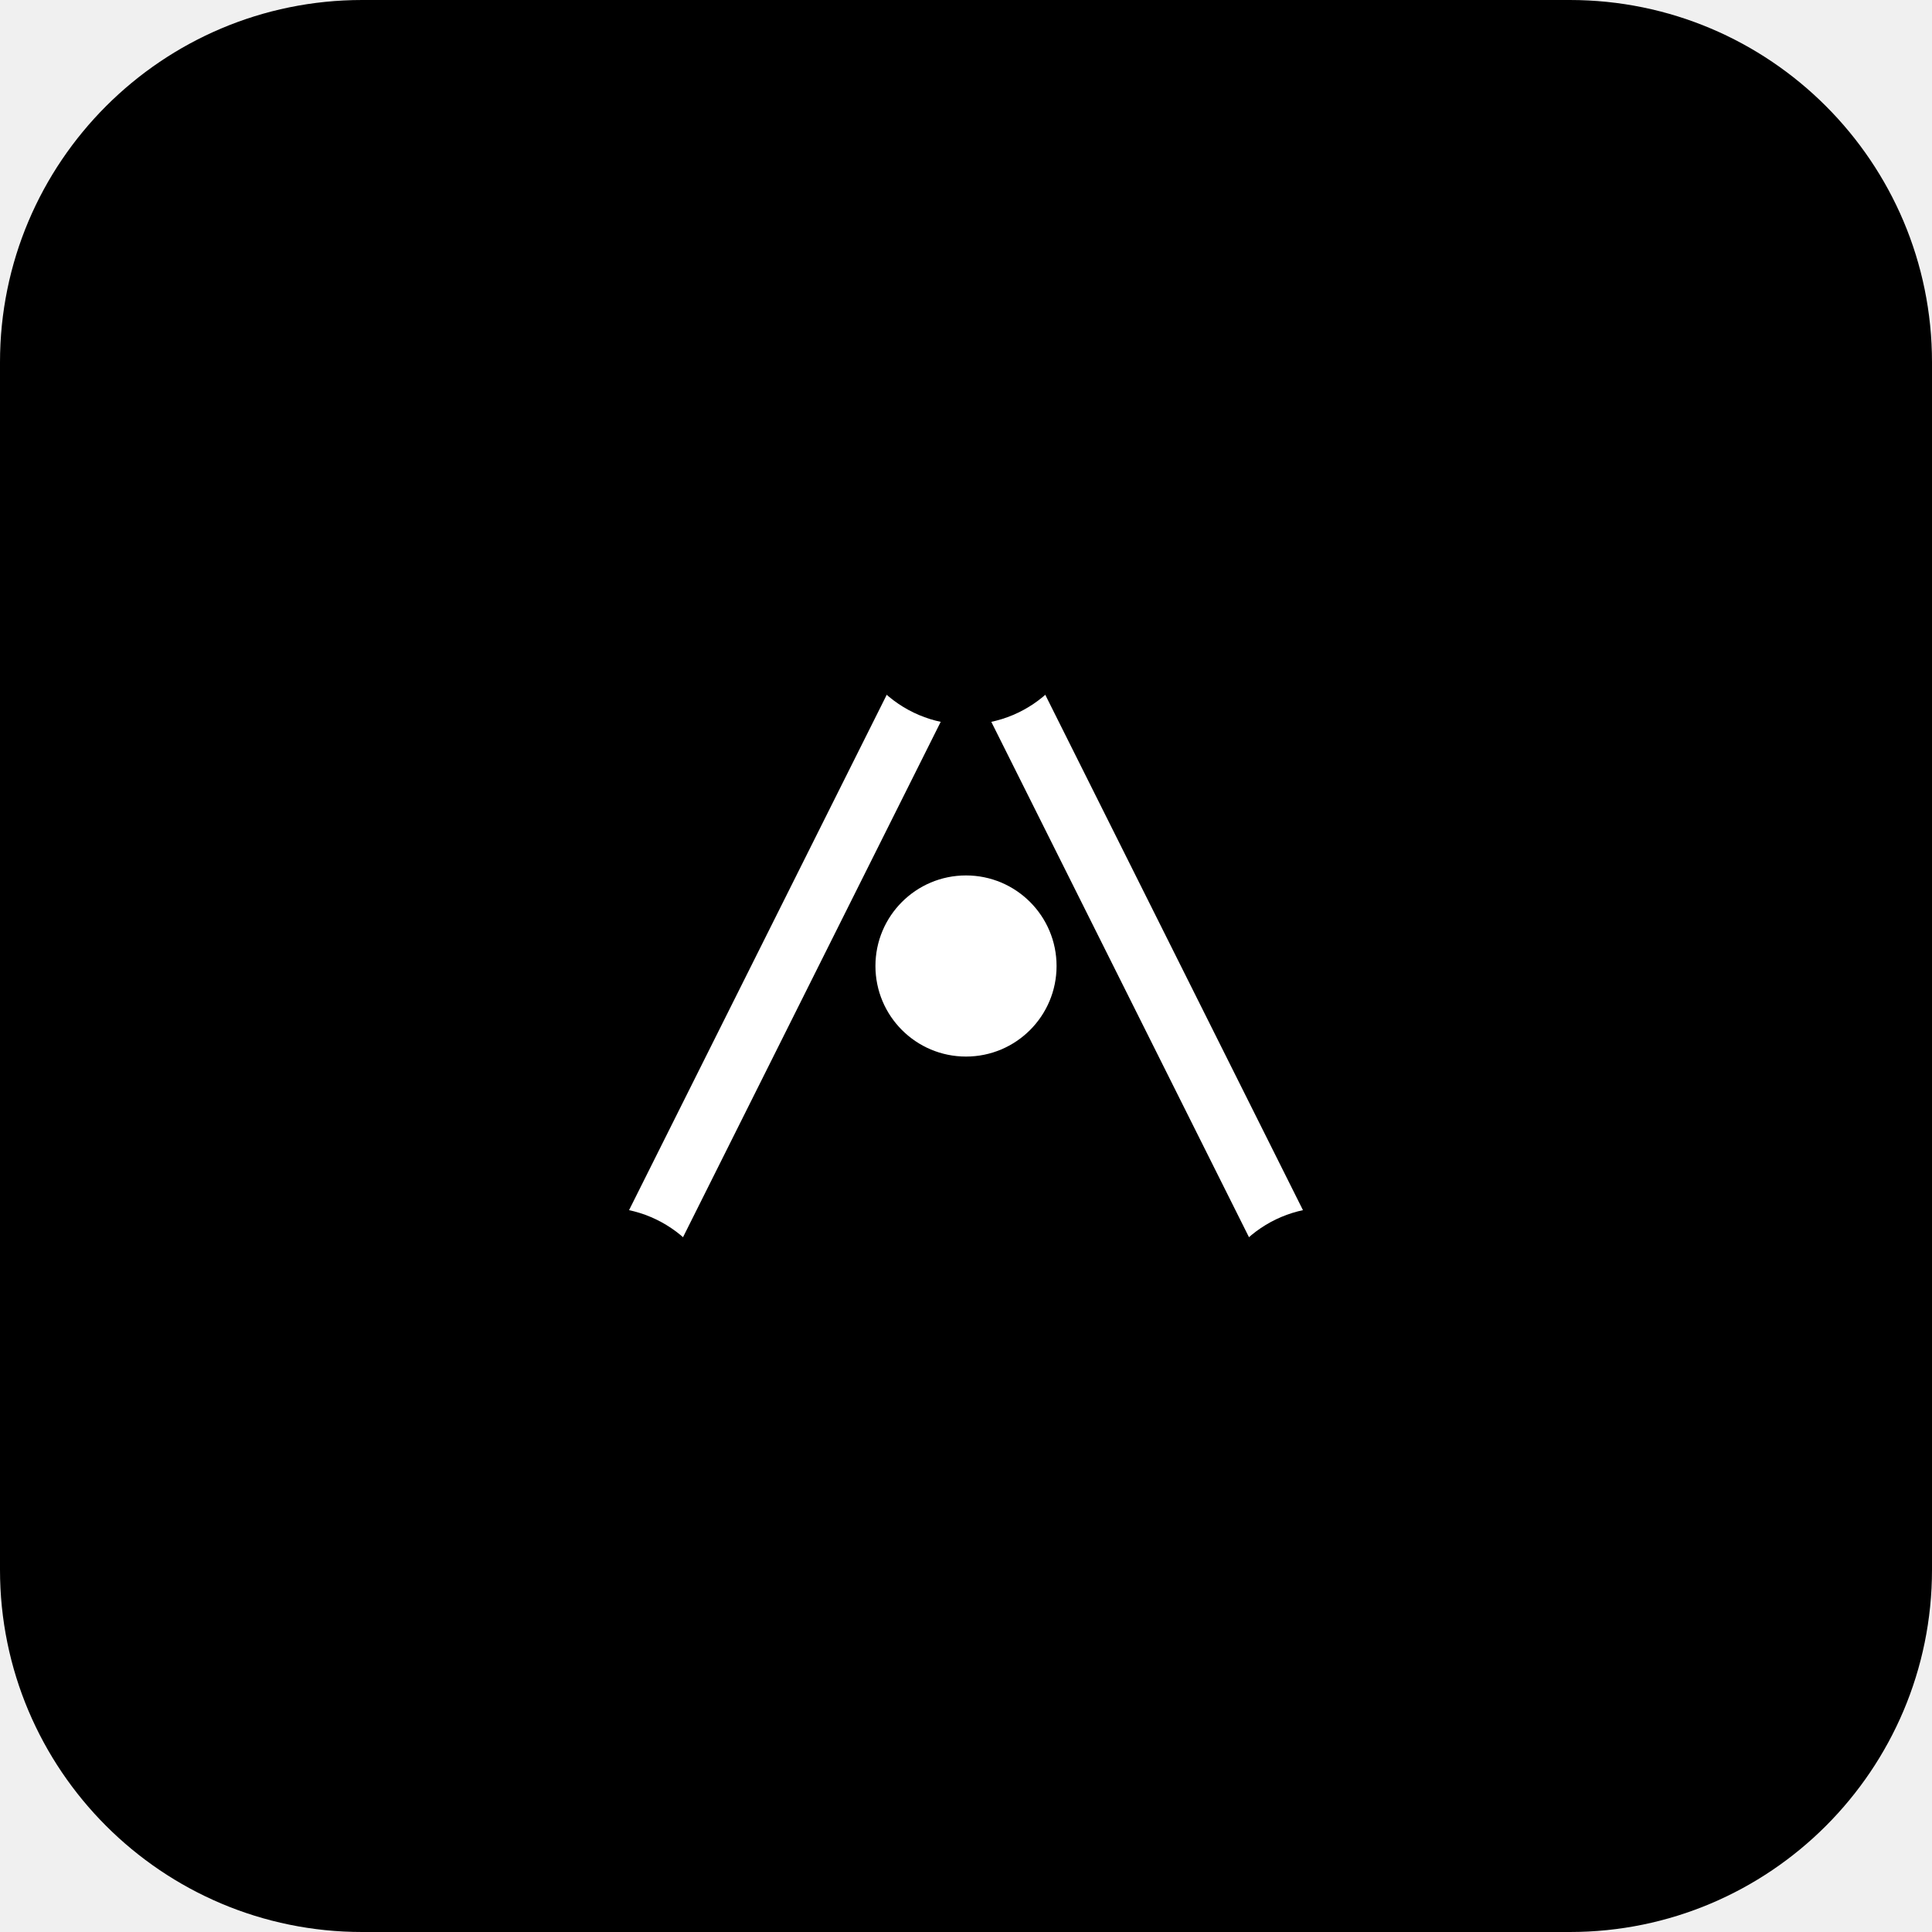
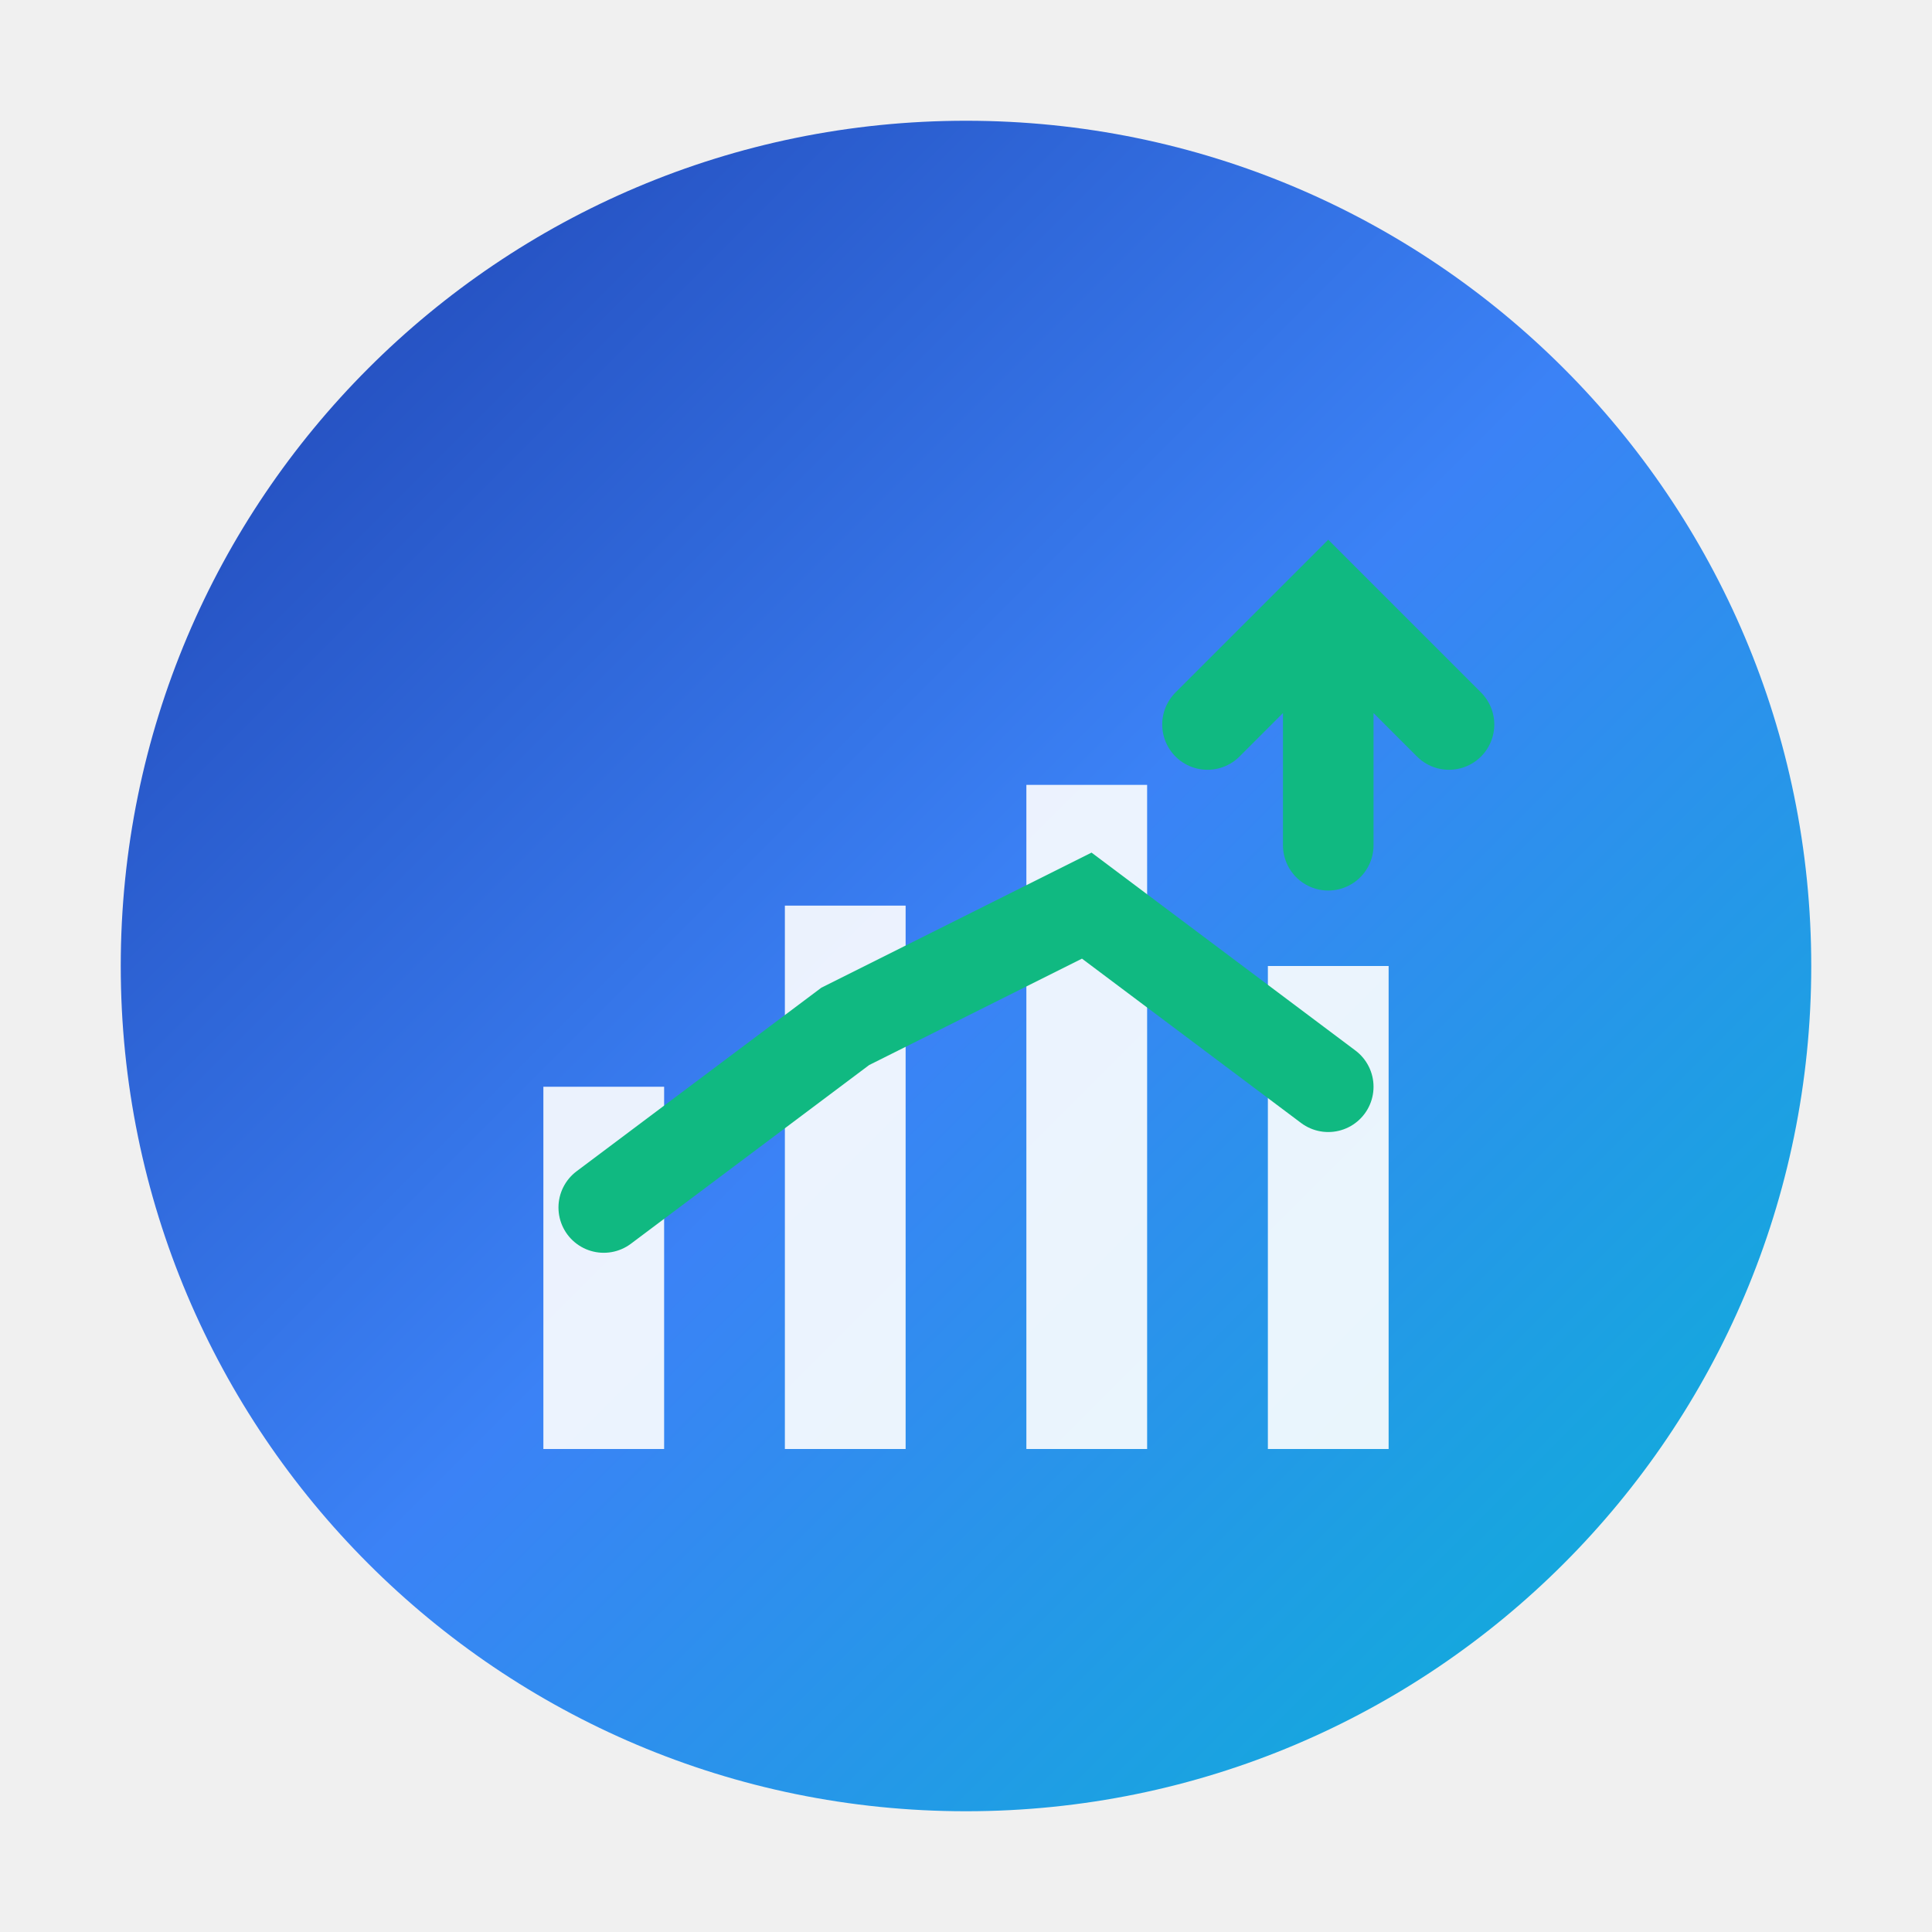
<svg xmlns="http://www.w3.org/2000/svg" width="32" height="32" viewBox="0 0 32 32" fill="none">
  <defs>
    <linearGradient id="faviconGradient" x1="0%" y1="0%" x2="100%" y2="100%">
-       <stop offset="0%" stopColor="#3B82F6" />
-       <stop offset="100%" stopColor="#1E40AF" />
-     </linearGradient>
-     <linearGradient id="faviconAccent" x1="0%" y1="0%" x2="100%" y2="100%">
-       <stop offset="0%" stopColor="#10B981" />
-       <stop offset="100%" stopColor="#059669" />
+       <stop offset="0%" style="stop-color:#1e40af;stop-opacity:1" />
+       <stop offset="50%" style="stop-color:#3b82f6;stop-opacity:1" />
+       <stop offset="100%" style="stop-color:#06b6d4;stop-opacity:1" />
    </linearGradient>
  </defs>
-   <rect width="32" height="32" rx="6" fill="url(#faviconGradient)" />
-   <path d="M10 22L16 10L22 22" stroke="white" strokeWidth="2.5" strokeLinecap="round" strokeLinejoin="round" fill="none" />
-   <circle cx="10" cy="22" r="2" fill="url(#faviconAccent)" />
-   <circle cx="16" cy="10" r="2" fill="url(#faviconAccent)" />
-   <circle cx="22" cy="22" r="2" fill="url(#faviconAccent)" />
-   <circle cx="16" cy="16" r="1.5" fill="white" />
+   <circle cx="16" cy="16" r="14" fill="url(#faviconGradient)" />
+   <g transform="translate(8, 8)">
+     <rect x="1" y="10" width="2" height="6" fill="#ffffff" opacity="0.9" />
+     <rect x="5" y="7" width="2" height="9" fill="#ffffff" opacity="0.9" />
+     <rect x="9" y="5" width="2" height="11" fill="#ffffff" opacity="0.9" />
+     <rect x="13" y="8" width="2" height="8" fill="#ffffff" opacity="0.9" />
+     <path d="M2 12 L6 9 L10 7 L14 10" stroke="#10b981" stroke-width="1.5" fill="none" stroke-linecap="round" />
+     <path d="M12 4 L14 2 L16 4 M14 2 L14 6" stroke="#10b981" stroke-width="1.5" fill="none" stroke-linecap="round" />
+   </g>
</svg>
